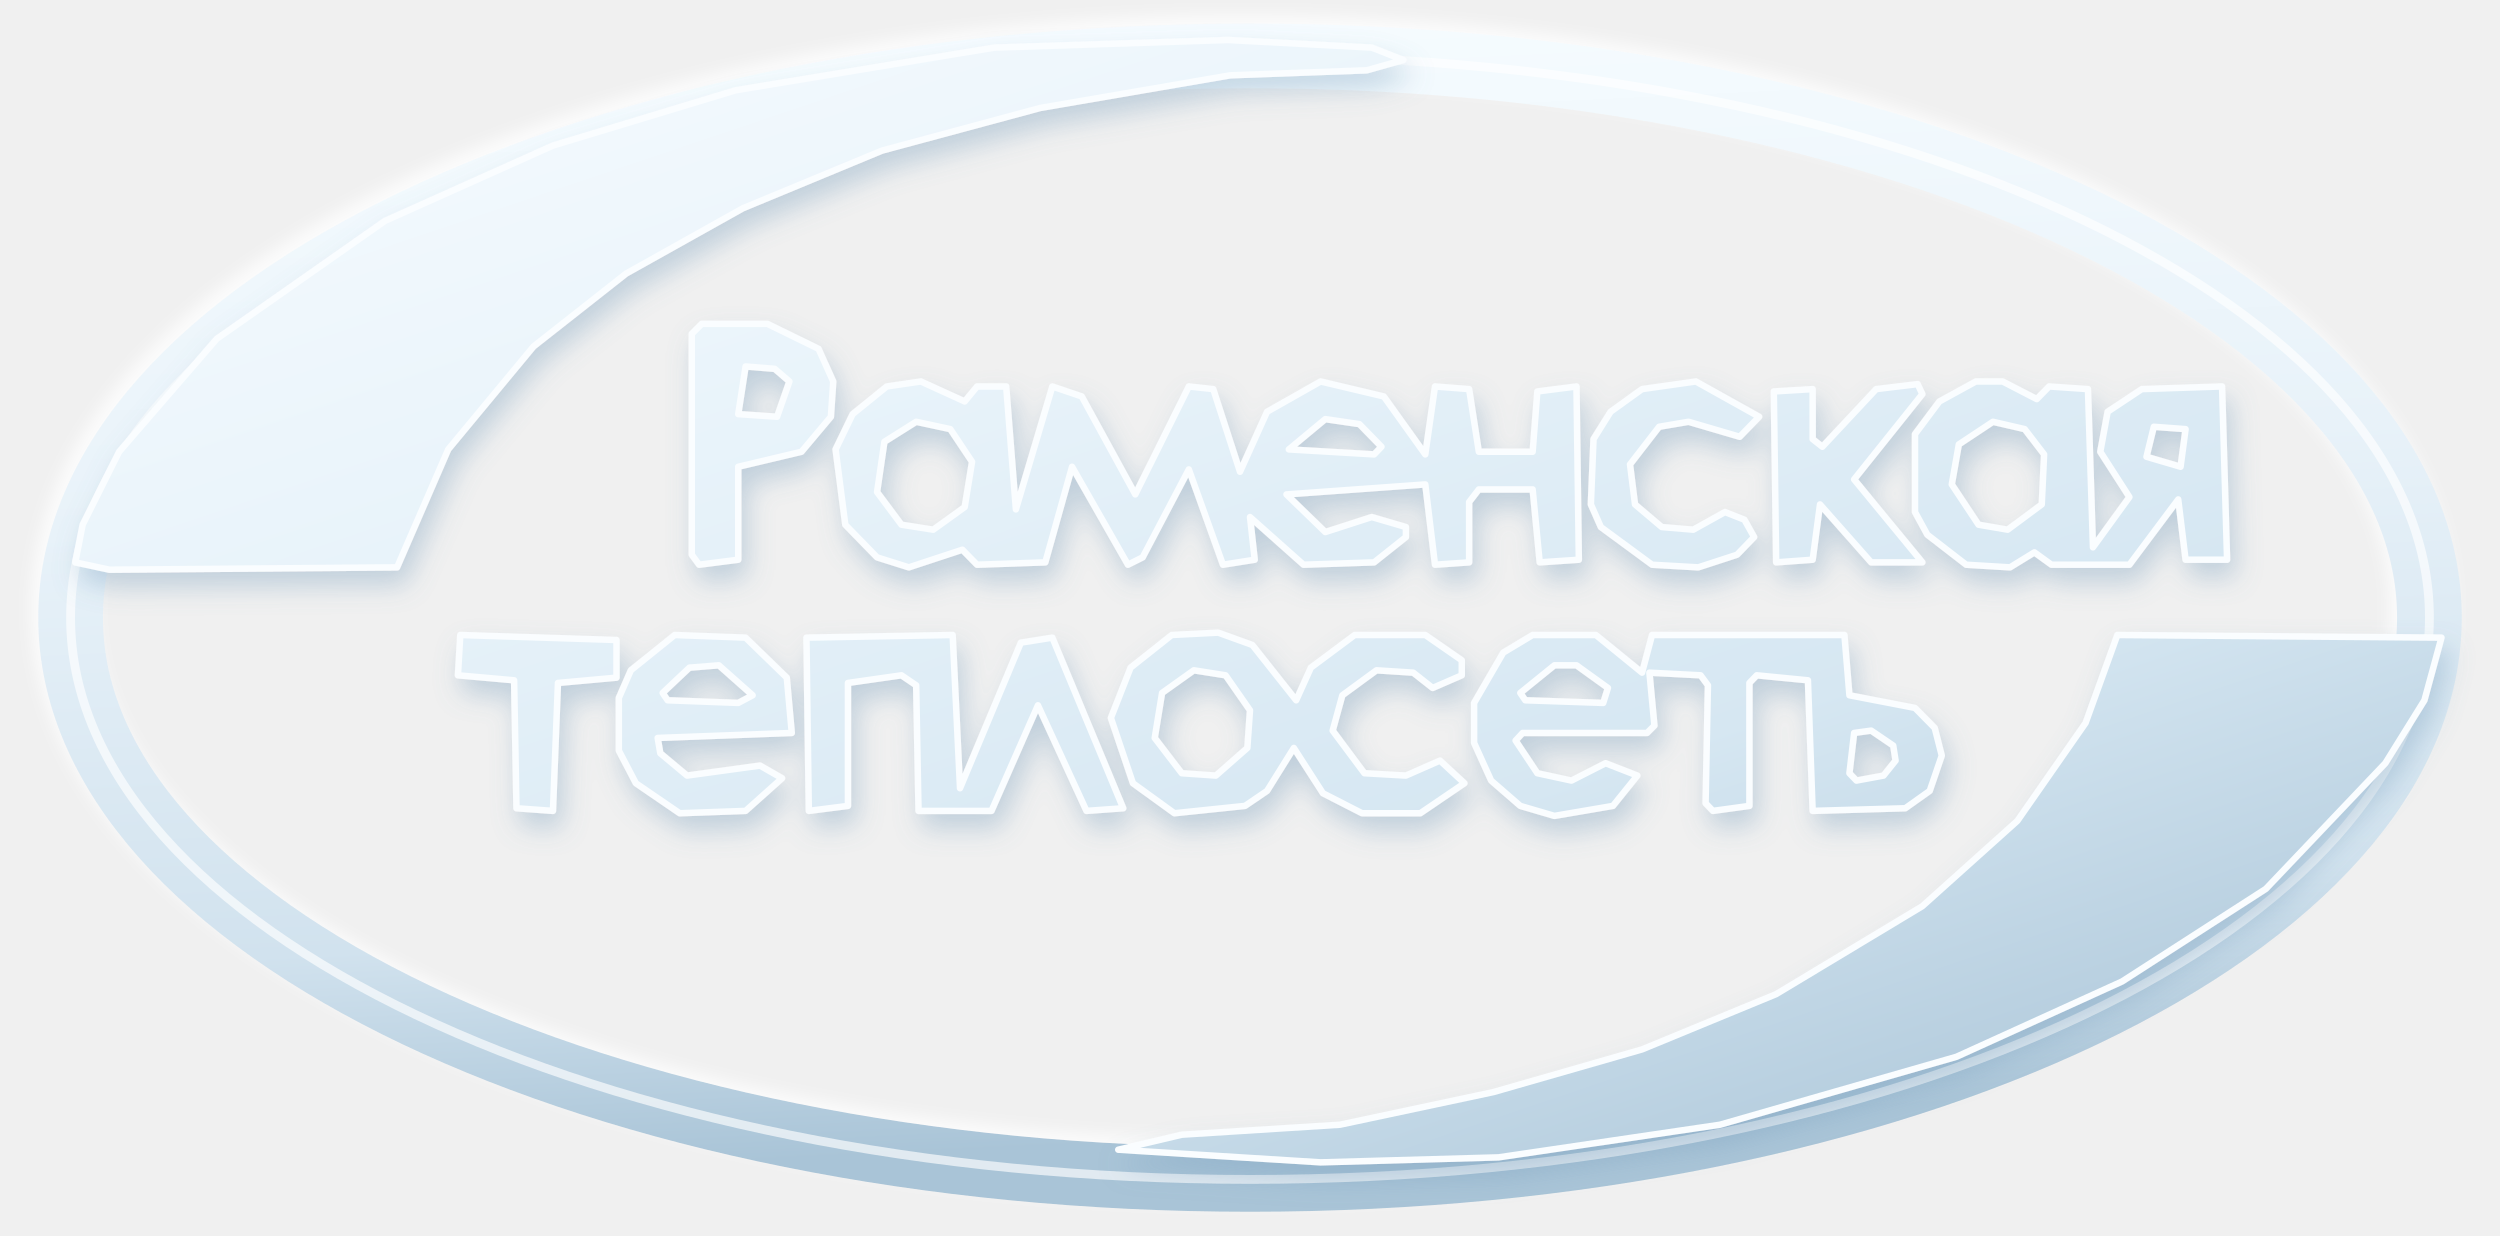
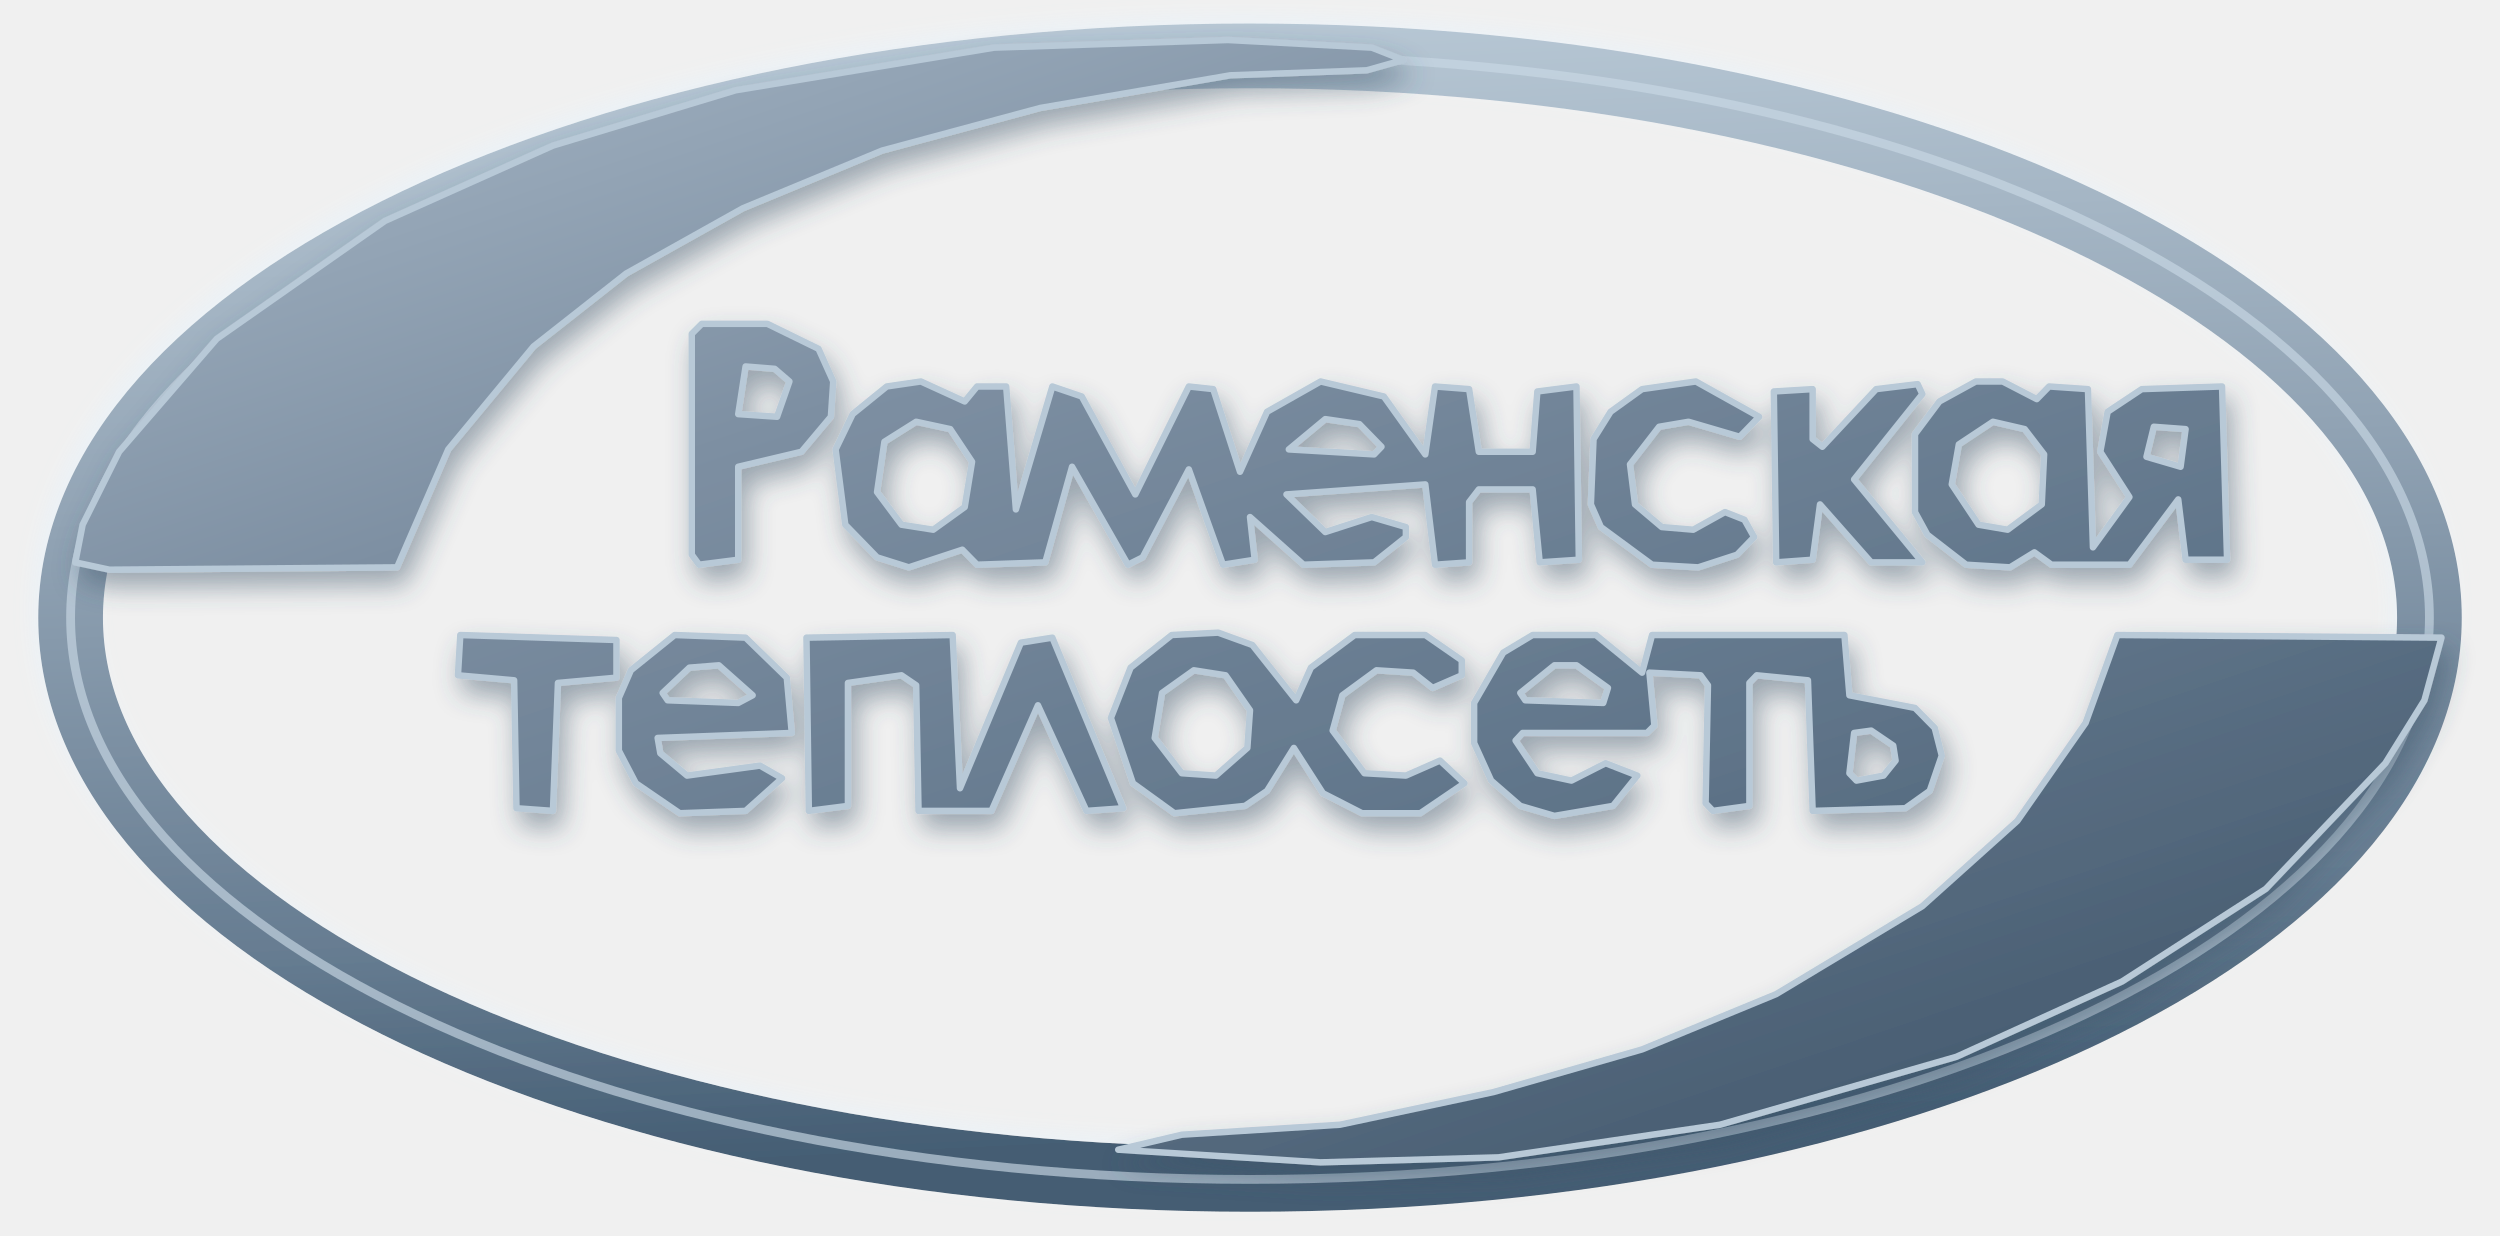
<svg xmlns="http://www.w3.org/2000/svg" viewBox="0 0 850 420" role="img" aria-label="Раменская теплосеть, объёмная эмблема">
  <defs>
    <linearGradient id="ivory" x1="0" y1="0" x2=".7" y2="1" gradientUnits="objectBoundingBox">
-       <stop offset="0" stop-color="#F8FCFF" />
-       <stop offset=".37" stop-color="#E8F3FA" />
-       <stop offset=".74" stop-color="#D6E7F2" />
-       <stop offset="1" stop-color="#B5CDDE" />
+       <stop offset="0" stop-color="#A9B9C8" />
+       <stop offset=".37" stop-color="#7D8FA2" />
+       <stop offset=".74" stop-color="#60758A" />
+       <stop offset="1" stop-color="#485D71" />
    </linearGradient>
    <linearGradient id="rim" x1="0" y1="0" x2=".1" y2="1">
-       <stop offset="0" stop-color="#F6FCFF" />
-       <stop offset=".42" stop-color="#E8F2F9" />
-       <stop offset=".8" stop-color="#D1E2EE" />
-       <stop offset="1" stop-color="#A9C4D7" />
+       <stop offset="0" stop-color="#B9C9D6" />
+       <stop offset=".42" stop-color="#91A3B4" />
+       <stop offset=".8" stop-color="#667C91" />
+       <stop offset="1" stop-color="#445D73" />
    </linearGradient>
    <filter id="lift" x="-28%" y="-28%" width="160%" height="170%" color-interpolation-filters="sRGB">
-       <feDropShadow dx="3" dy="10" stdDeviation="9" flood-color="#6389AA" flood-opacity=".39" />
-       <feDropShadow dx="-2.5" dy="-3" stdDeviation="2.5" flood-color="#ffffff" flood-opacity=".77" />
+       <feDropShadow dx="3" dy="10" stdDeviation="9" flood-color="#30485D" flood-opacity=".49" />
+       <feDropShadow dx="-2.5" dy="-3" stdDeviation="2.5" flood-color="#E8F2FA" flood-opacity=".56" />
    </filter>
    <filter id="soft" x="-25%" y="-25%" width="155%" height="160%" color-interpolation-filters="sRGB">
-       <feDropShadow dx="2" dy="5" stdDeviation="4.5" flood-color="#759BBC" flood-opacity=".38" />
+       <feDropShadow dx="2" dy="5" stdDeviation="4.5" flood-color="#385169" flood-opacity=".47" />
    </filter>
  </defs>
  <ellipse cx="425" cy="210" rx="401" ry="191" fill="none" stroke="url(#rim)" stroke-width="22" filter="url(#lift)" />
-   <ellipse cx="425" cy="210" rx="401" ry="191" fill="none" stroke="#ffffff" stroke-opacity=".65" stroke-width="3" />
-   <path d="M274.2 216.8L275 275.7L288.3 274V232.2L306.5 229.6L311.5 233L312.3 275.7H337.1L352.9 239.8L369.4 275.7L381.9 274.8L357.8 216.8L347.1 218.5L326.4 268L323.9 215.9L274.2 216.8ZM156.5 215.9L155.7 229.6L174.8 231.3L175.6 274.8L188 275.7L189.7 232.2L209.6 230.4V217.6L156.5 215.9ZM830.1 216.8L719.9 215.9L709.1 245.8L685.9 279.1L653.6 308.1L603.9 338L558.3 356.8L507.8 371.3L455.6 382.4L401.8 385.8L380.2 390.9L449 395.2L509.5 393.5L584.8 382.4L665.2 359.3L721.5 333.7L770.4 302.2L811 259.5L824.3 238.1L830.1 216.8ZM501.2 239V252.6L507 265.4L516.9 274L528.5 277.4L548.4 274L556.7 263.7L545.9 259.5L534.3 265.4L522.7 262.9L515.3 251.8L517.7 249.2H560L562.5 246.7L560.8 228.7L578.2 229.6L580.7 233L579.9 273.1L582.4 275.7L594.8 274V232.2L597.3 229.6L614.7 231.3L616.3 275.7L647.8 274.8L656.1 268.9L660.2 256.9L657.8 247.5L651.1 240.7L628.8 236.4L627.1 215.9H561.7L558.3 228.7L542.6 215.9H521.1L511.1 221.9L501.2 239ZM630.4 249.2L636.2 248.4L643.7 253.5L644.5 258.6L640.4 263.7L631.2 265.4L628.8 262.9L630.4 249.2ZM516.9 235.6L528.5 226.2H536L546.7 233.9L545.1 239L518.6 238.1L516.9 235.6ZM377.7 244.1L385.2 266.3L399.3 276.5L423.3 274L430.8 268.9L439.9 254.3L449.8 269.7L463.1 276.5H482.9L497.9 266.3L489.6 258.6L478 263.7L463.9 262.9L453.1 248.4L456.4 236.4L468 227.9L480.5 228.7L487.1 233.9L497 229.6V224.5L484.6 215.9H460.6L445.7 227L440.7 238.1L425.8 219.3L414.2 215.1L398.4 215.9L384.4 227L377.7 244.1ZM405.9 227.9L416.7 229.6L425 241.5L424.1 254.3L413.4 263.7L401.8 262.9L392.6 250.9L395.1 235.6L405.9 227.9ZM229.4 215.9L214.5 227.9L210.4 237.3V255.2L216.2 266.3L231.1 276.5L253.5 275.7L265.9 264.6L258.4 260.3L233.6 263.7L224.5 256.1L223.6 250.9L269.2 249.2L267.5 230.4L253.5 216.8L229.4 215.9ZM225.3 235.6L234.4 227L244.4 226.2L255.9 236.4L251 239L227 238.1L225.3 235.6ZM652 130.6L637.9 132.3L619.6 151.9L616.3 149.3V132.3L603.1 133.1L603.9 191.2L616.3 190.3L618.8 171.5L636.2 191.2H653.6L630.4 163L653.6 134L652 130.6ZM651.1 147.6V174.1L655.3 181.8L668.5 192L683.4 192.9L691.7 187.8L697.5 192H724L740.6 169.8L743.1 190.3H757.2L755.5 131.4L728.2 132.3L716.6 140L714.1 153.6L724 169L711.6 186.1L709.9 132.3L696.7 131.4L692.5 135.7L680.9 129.7H671.8L659.4 136.5L651.1 147.6ZM732.3 145.1L743.1 145.9L741.4 158.7L729.8 155.3L732.3 145.1ZM677.6 143.4L688.4 145.9L695 154.5L694.2 171.5L682.6 180.1L672.7 178.4L663.6 164.7L666 151.1L677.6 143.4ZM558.3 132.3L547.6 140L541.8 149.3L540.9 171.5L544.3 179.2L561.7 192L577.4 192.9L590.6 188.6L596.4 182.6L593.1 176.7L586.5 174.1L575.7 180.1L565 179.2L555.9 171.5L554.2 157.9L564.1 145.1L574.1 143.4L591.5 148.5L598.1 141.7L576.6 129.7L558.3 132.3ZM284.1 152.8L287.4 178.4L298.2 189.5L309 192.9L327.2 186.9L332.2 192L355.4 191.2L364.5 158.7L383.5 192L388.5 189.5L404.2 159.6L415.8 192L426.6 190.3L425 175.8L443.2 192L467.2 191.2L478 182.6V179.2L466.4 175.8L450.6 180.9L437.4 168.1L484.6 164.7L487.9 192L499.5 191.2V170.7L502.8 166.4H521.1L523.5 191.2L536.8 190.3L536 131.4L522.7 133.1L521.1 153.6H502.8L499.5 132.3L487.9 131.4L484.6 154.5L470.5 134.8L449 129.7L430.8 140L421.6 160.4L412.5 132.3L404.2 131.4L386 168.1L367.8 134.8L357.8 131.4L345.4 173.2L342.1 131.4H332.2L328 136.5L313.1 129.7L301.5 131.4L289.9 140.8L284.1 152.8ZM311.5 143.4L323.1 145.9L330.5 157L328 172.4L317.3 180.1L306.5 178.4L298.2 167.3L300.7 150.2L311.5 143.4ZM438.2 152.8L450.6 142.5L462.2 144.2L469.7 151.9L467.2 154.5L438.2 152.8ZM260.9 110.1H238.6L235.2 113.5V188.6L237.7 192L251 190.3V158.7L272.5 153.6L282.5 141.7L283.3 129.7L278.3 118.6L260.9 110.1ZM253.5 124.6L263.4 125.4L268.4 129.7L264.2 141.7L251 140.8L253.5 124.6ZM477.1 20.4L466.4 16.2L417.5 13.6L338 16.2L250.1 30.7L188 49.5L130.9 75.1L73.7 115.2L40.5 153.6L28.1 178.4L25.6 191.2L37.2 193.7L135 192.9L152.4 152.8L181.4 117.8L212.9 93L252.6 70.8L299.9 51.2L353.7 36.7L418.3 25.6L464.7 23.9L477.1 20.4Z" fill="url(#ivory)" stroke="#fafdff" stroke-width="2.2" stroke-linejoin="round" fill-rule="evenodd" filter="url(#soft)" />
+   <ellipse cx="425" cy="210" rx="401" ry="191" fill="none" stroke="#CAD9E5" stroke-opacity=".65" stroke-width="3" />
+   <path d="M274.2 216.8L275 275.7L288.3 274V232.2L306.5 229.6L311.5 233L312.3 275.7H337.1L352.9 239.8L369.4 275.7L381.9 274.8L357.8 216.8L347.1 218.5L326.4 268L323.9 215.9L274.2 216.8ZM156.5 215.9L155.7 229.6L174.8 231.3L175.6 274.8L188 275.7L189.7 232.2L209.6 230.4V217.6L156.5 215.9ZM830.1 216.8L719.9 215.9L709.1 245.8L685.9 279.1L653.6 308.1L603.9 338L558.3 356.8L507.8 371.3L455.6 382.4L401.8 385.8L380.2 390.9L449 395.2L509.5 393.5L584.8 382.4L665.2 359.3L721.5 333.7L770.4 302.2L811 259.5L824.3 238.1L830.1 216.8ZM501.2 239V252.6L507 265.4L516.9 274L528.5 277.4L548.4 274L556.7 263.7L545.9 259.5L534.3 265.4L522.7 262.9L515.3 251.8L517.7 249.2H560L562.5 246.7L560.8 228.7L578.2 229.6L580.7 233L579.9 273.1L582.4 275.7L594.8 274V232.2L597.3 229.6L614.7 231.3L616.3 275.7L647.8 274.8L656.1 268.9L660.2 256.9L657.8 247.5L651.1 240.7L628.8 236.4L627.1 215.9H561.7L558.3 228.7L542.6 215.9H521.1L511.1 221.9L501.2 239ZM630.4 249.2L636.2 248.4L643.7 253.5L644.5 258.6L640.4 263.7L631.2 265.4L628.8 262.9L630.4 249.2ZM516.9 235.6L528.5 226.2H536L546.7 233.9L545.1 239L518.6 238.1L516.9 235.6ZM377.7 244.1L385.2 266.3L399.3 276.5L423.3 274L430.8 268.9L439.9 254.3L449.8 269.7L463.1 276.5H482.9L497.9 266.3L489.6 258.6L478 263.7L463.9 262.9L453.1 248.4L456.4 236.4L468 227.9L480.5 228.7L487.1 233.9L497 229.6V224.5L484.6 215.9H460.6L445.7 227L440.7 238.1L425.8 219.3L414.2 215.1L398.4 215.9L384.4 227L377.7 244.1ZM405.9 227.9L416.7 229.6L425 241.5L424.1 254.3L413.4 263.7L401.8 262.9L392.6 250.9L395.1 235.6L405.9 227.9ZM229.4 215.9L214.5 227.9L210.4 237.3V255.2L216.2 266.3L231.1 276.5L253.5 275.7L265.9 264.6L258.4 260.3L233.6 263.7L224.5 256.1L223.6 250.9L269.2 249.2L267.5 230.4L253.5 216.8L229.4 215.9ZM225.3 235.6L234.4 227L244.4 226.2L255.9 236.4L251 239L227 238.1L225.3 235.6ZM652 130.6L637.9 132.3L619.6 151.9L616.3 149.3V132.3L603.1 133.1L603.9 191.2L616.3 190.3L618.8 171.5L636.2 191.2H653.6L630.4 163L653.6 134L652 130.6ZM651.1 147.6V174.1L655.3 181.8L668.5 192L683.4 192.9L691.7 187.8L697.5 192H724L740.6 169.8L743.1 190.3H757.2L755.5 131.4L728.2 132.3L716.6 140L714.1 153.6L724 169L711.6 186.1L709.9 132.3L696.7 131.4L692.5 135.7L680.9 129.7H671.8L659.4 136.5L651.1 147.6ZM732.3 145.1L743.1 145.9L741.4 158.7L729.8 155.3L732.3 145.1ZM677.6 143.4L688.4 145.9L695 154.5L694.2 171.5L682.6 180.1L672.7 178.4L663.6 164.7L666 151.1L677.6 143.4ZM558.3 132.3L547.6 140L541.8 149.3L540.9 171.5L544.3 179.2L561.7 192L577.4 192.9L590.6 188.6L596.4 182.6L593.1 176.7L586.5 174.1L575.7 180.1L565 179.2L555.9 171.5L554.2 157.9L564.1 145.1L574.1 143.4L591.5 148.5L598.1 141.7L576.6 129.7L558.3 132.3ZM284.1 152.8L287.4 178.4L298.2 189.5L309 192.9L327.2 186.9L332.2 192L355.4 191.2L364.5 158.7L383.5 192L388.5 189.5L404.2 159.6L415.8 192L426.6 190.3L425 175.8L443.2 192L467.2 191.2L478 182.6V179.2L466.4 175.8L450.6 180.9L437.4 168.1L484.6 164.7L487.9 192L499.5 191.2V170.7L502.8 166.4H521.1L523.5 191.2L536.8 190.3L536 131.4L522.7 133.1L521.1 153.6H502.8L499.5 132.3L487.9 131.4L484.6 154.5L470.5 134.8L449 129.7L430.8 140L421.6 160.4L412.5 132.3L404.2 131.4L386 168.1L367.8 134.8L357.8 131.4L345.4 173.2L342.1 131.4H332.2L328 136.5L313.1 129.7L301.5 131.4L289.9 140.8L284.1 152.8ZM311.5 143.4L323.1 145.9L330.5 157L328 172.4L317.3 180.1L306.5 178.4L298.2 167.3L300.7 150.2L311.5 143.4ZM438.2 152.8L450.6 142.5L462.2 144.2L469.7 151.9L467.2 154.5L438.2 152.8ZM260.9 110.1H238.6L235.2 113.5V188.6L237.7 192L251 190.3V158.7L272.5 153.6L282.5 141.7L283.3 129.7L278.3 118.6L260.9 110.1ZM253.5 124.6L263.4 125.4L268.4 129.7L264.2 141.7L251 140.8L253.5 124.6ZM477.1 20.4L466.4 16.2L417.5 13.6L338 16.2L250.1 30.7L188 49.5L130.9 75.1L73.7 115.2L40.5 153.6L28.1 178.4L25.6 191.2L37.2 193.7L135 192.9L152.4 152.8L181.4 117.8L212.9 93L252.6 70.8L299.9 51.2L353.7 36.7L418.3 25.6L464.7 23.9L477.1 20.4Z" fill="url(#ivory)" stroke="#B8C9D7" stroke-width="2.2" stroke-linejoin="round" fill-rule="evenodd" filter="url(#soft)" />
</svg>
